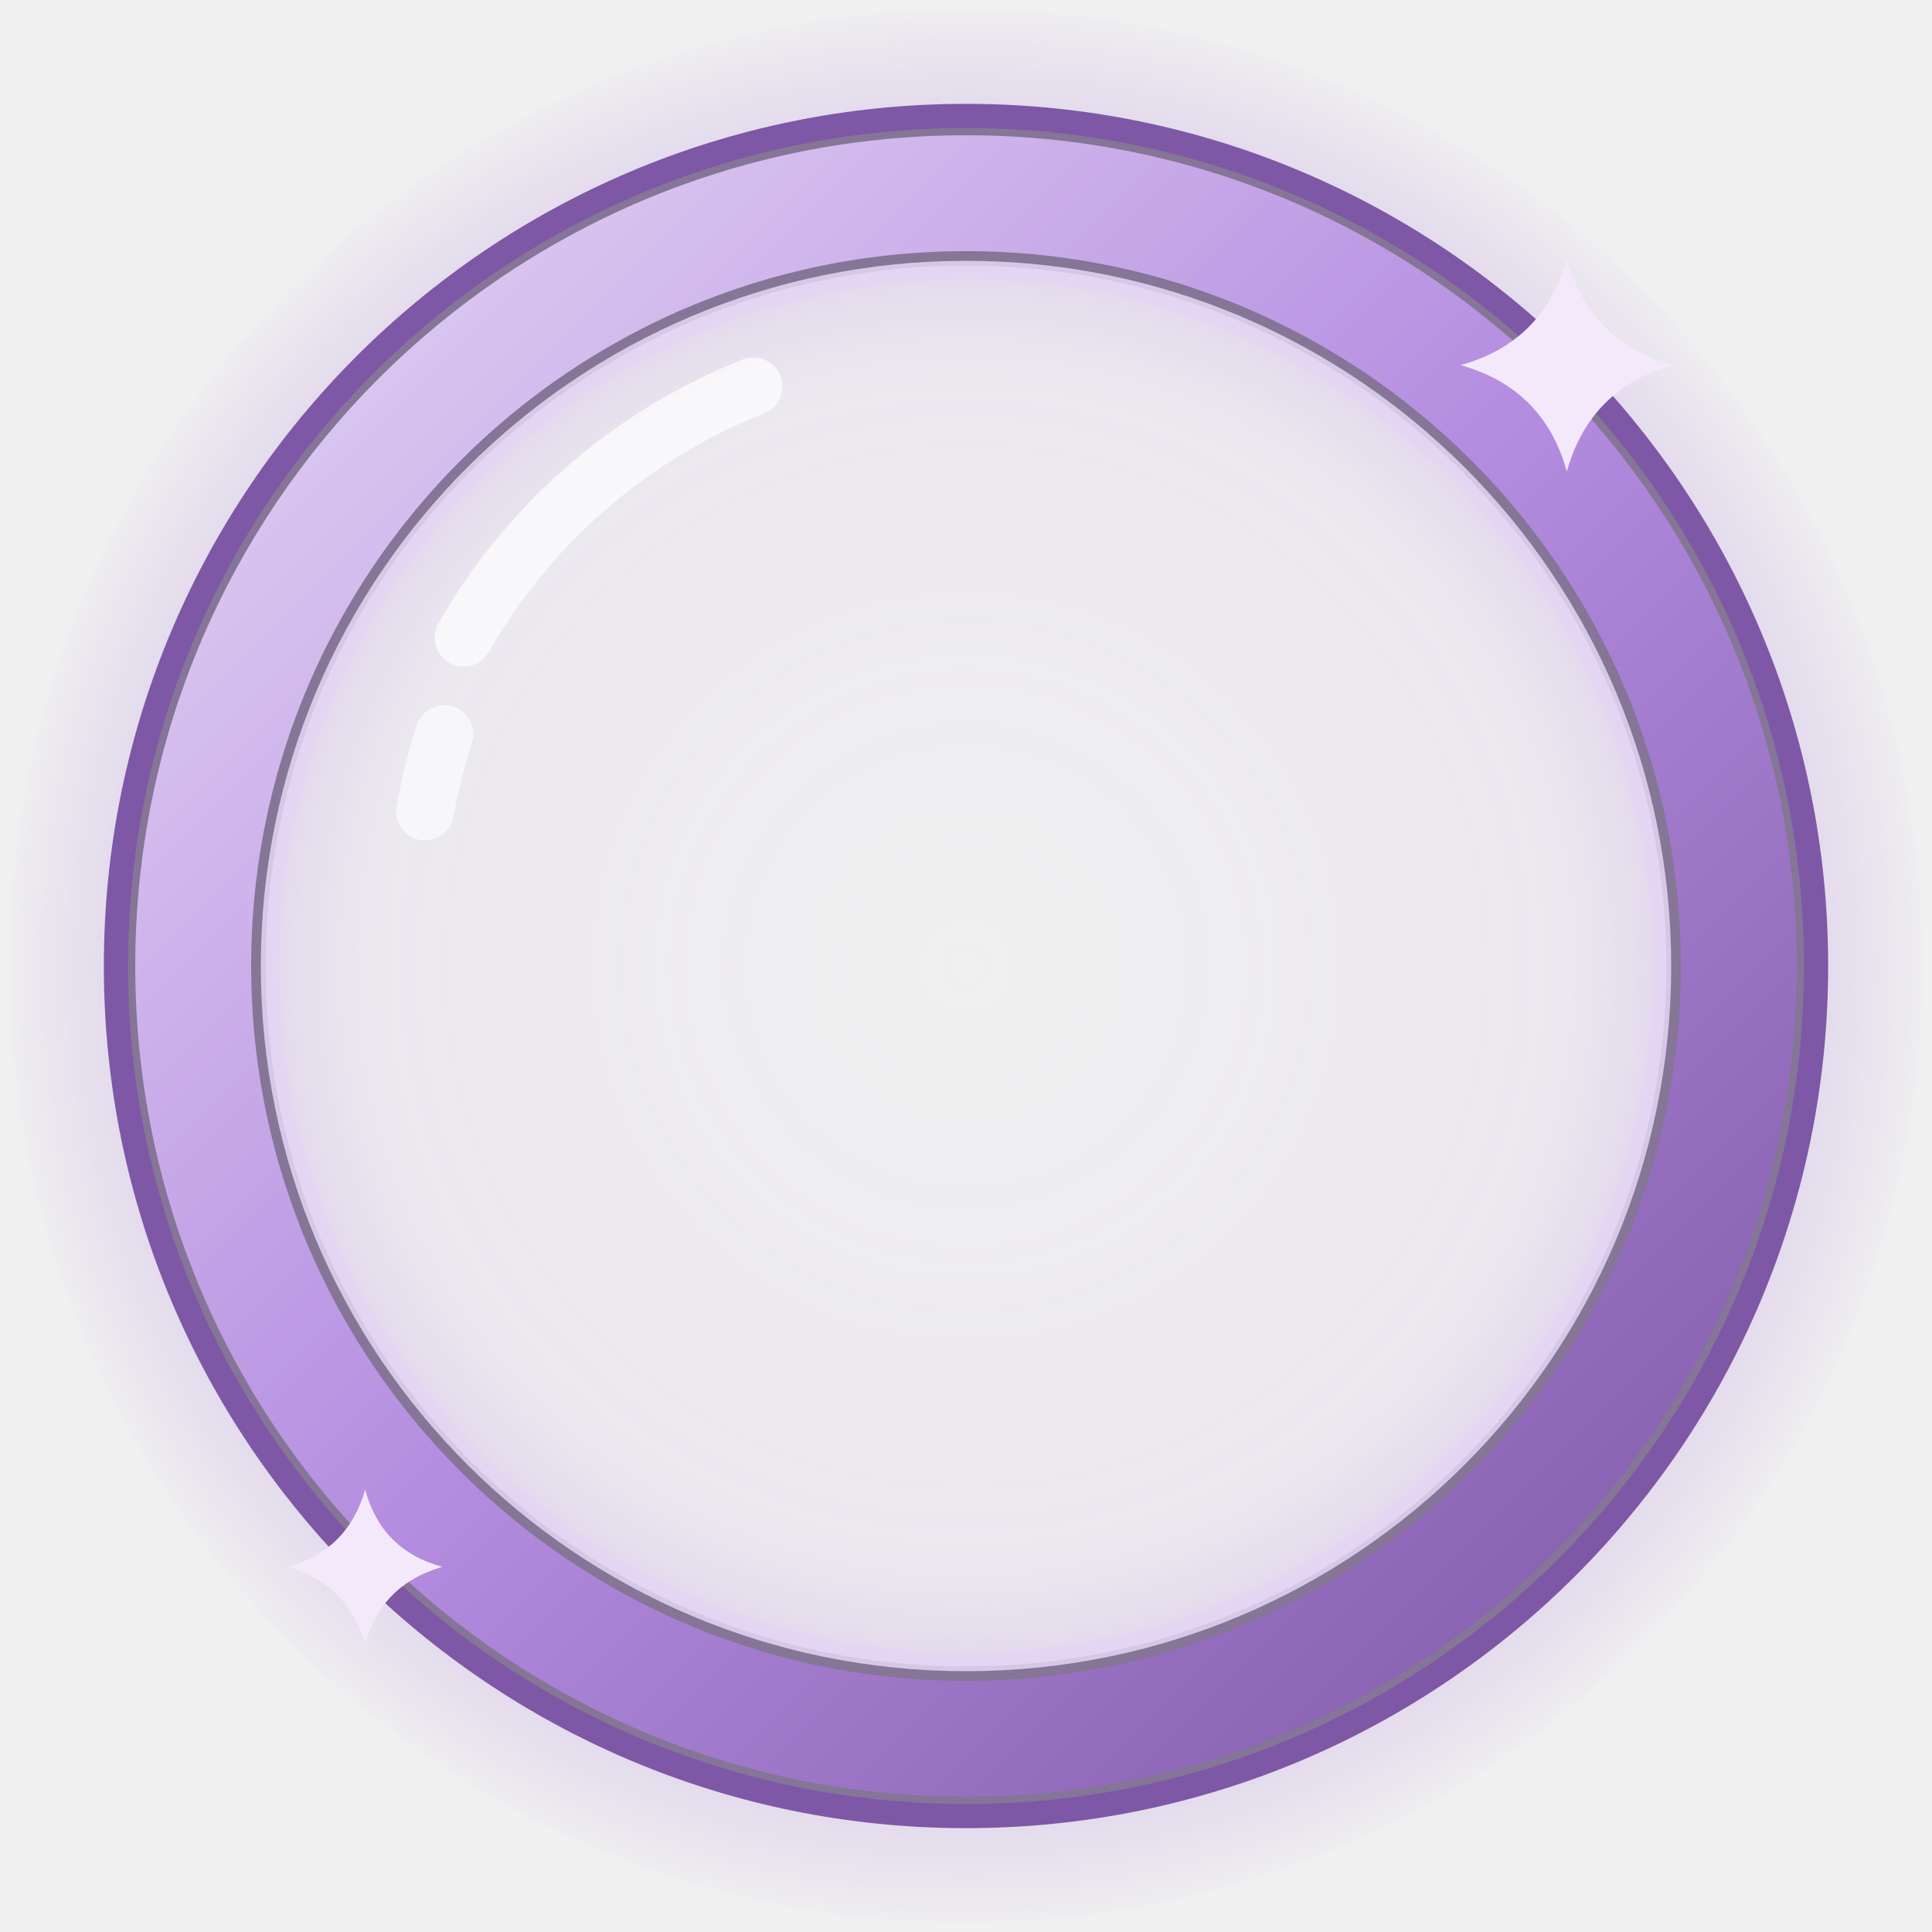
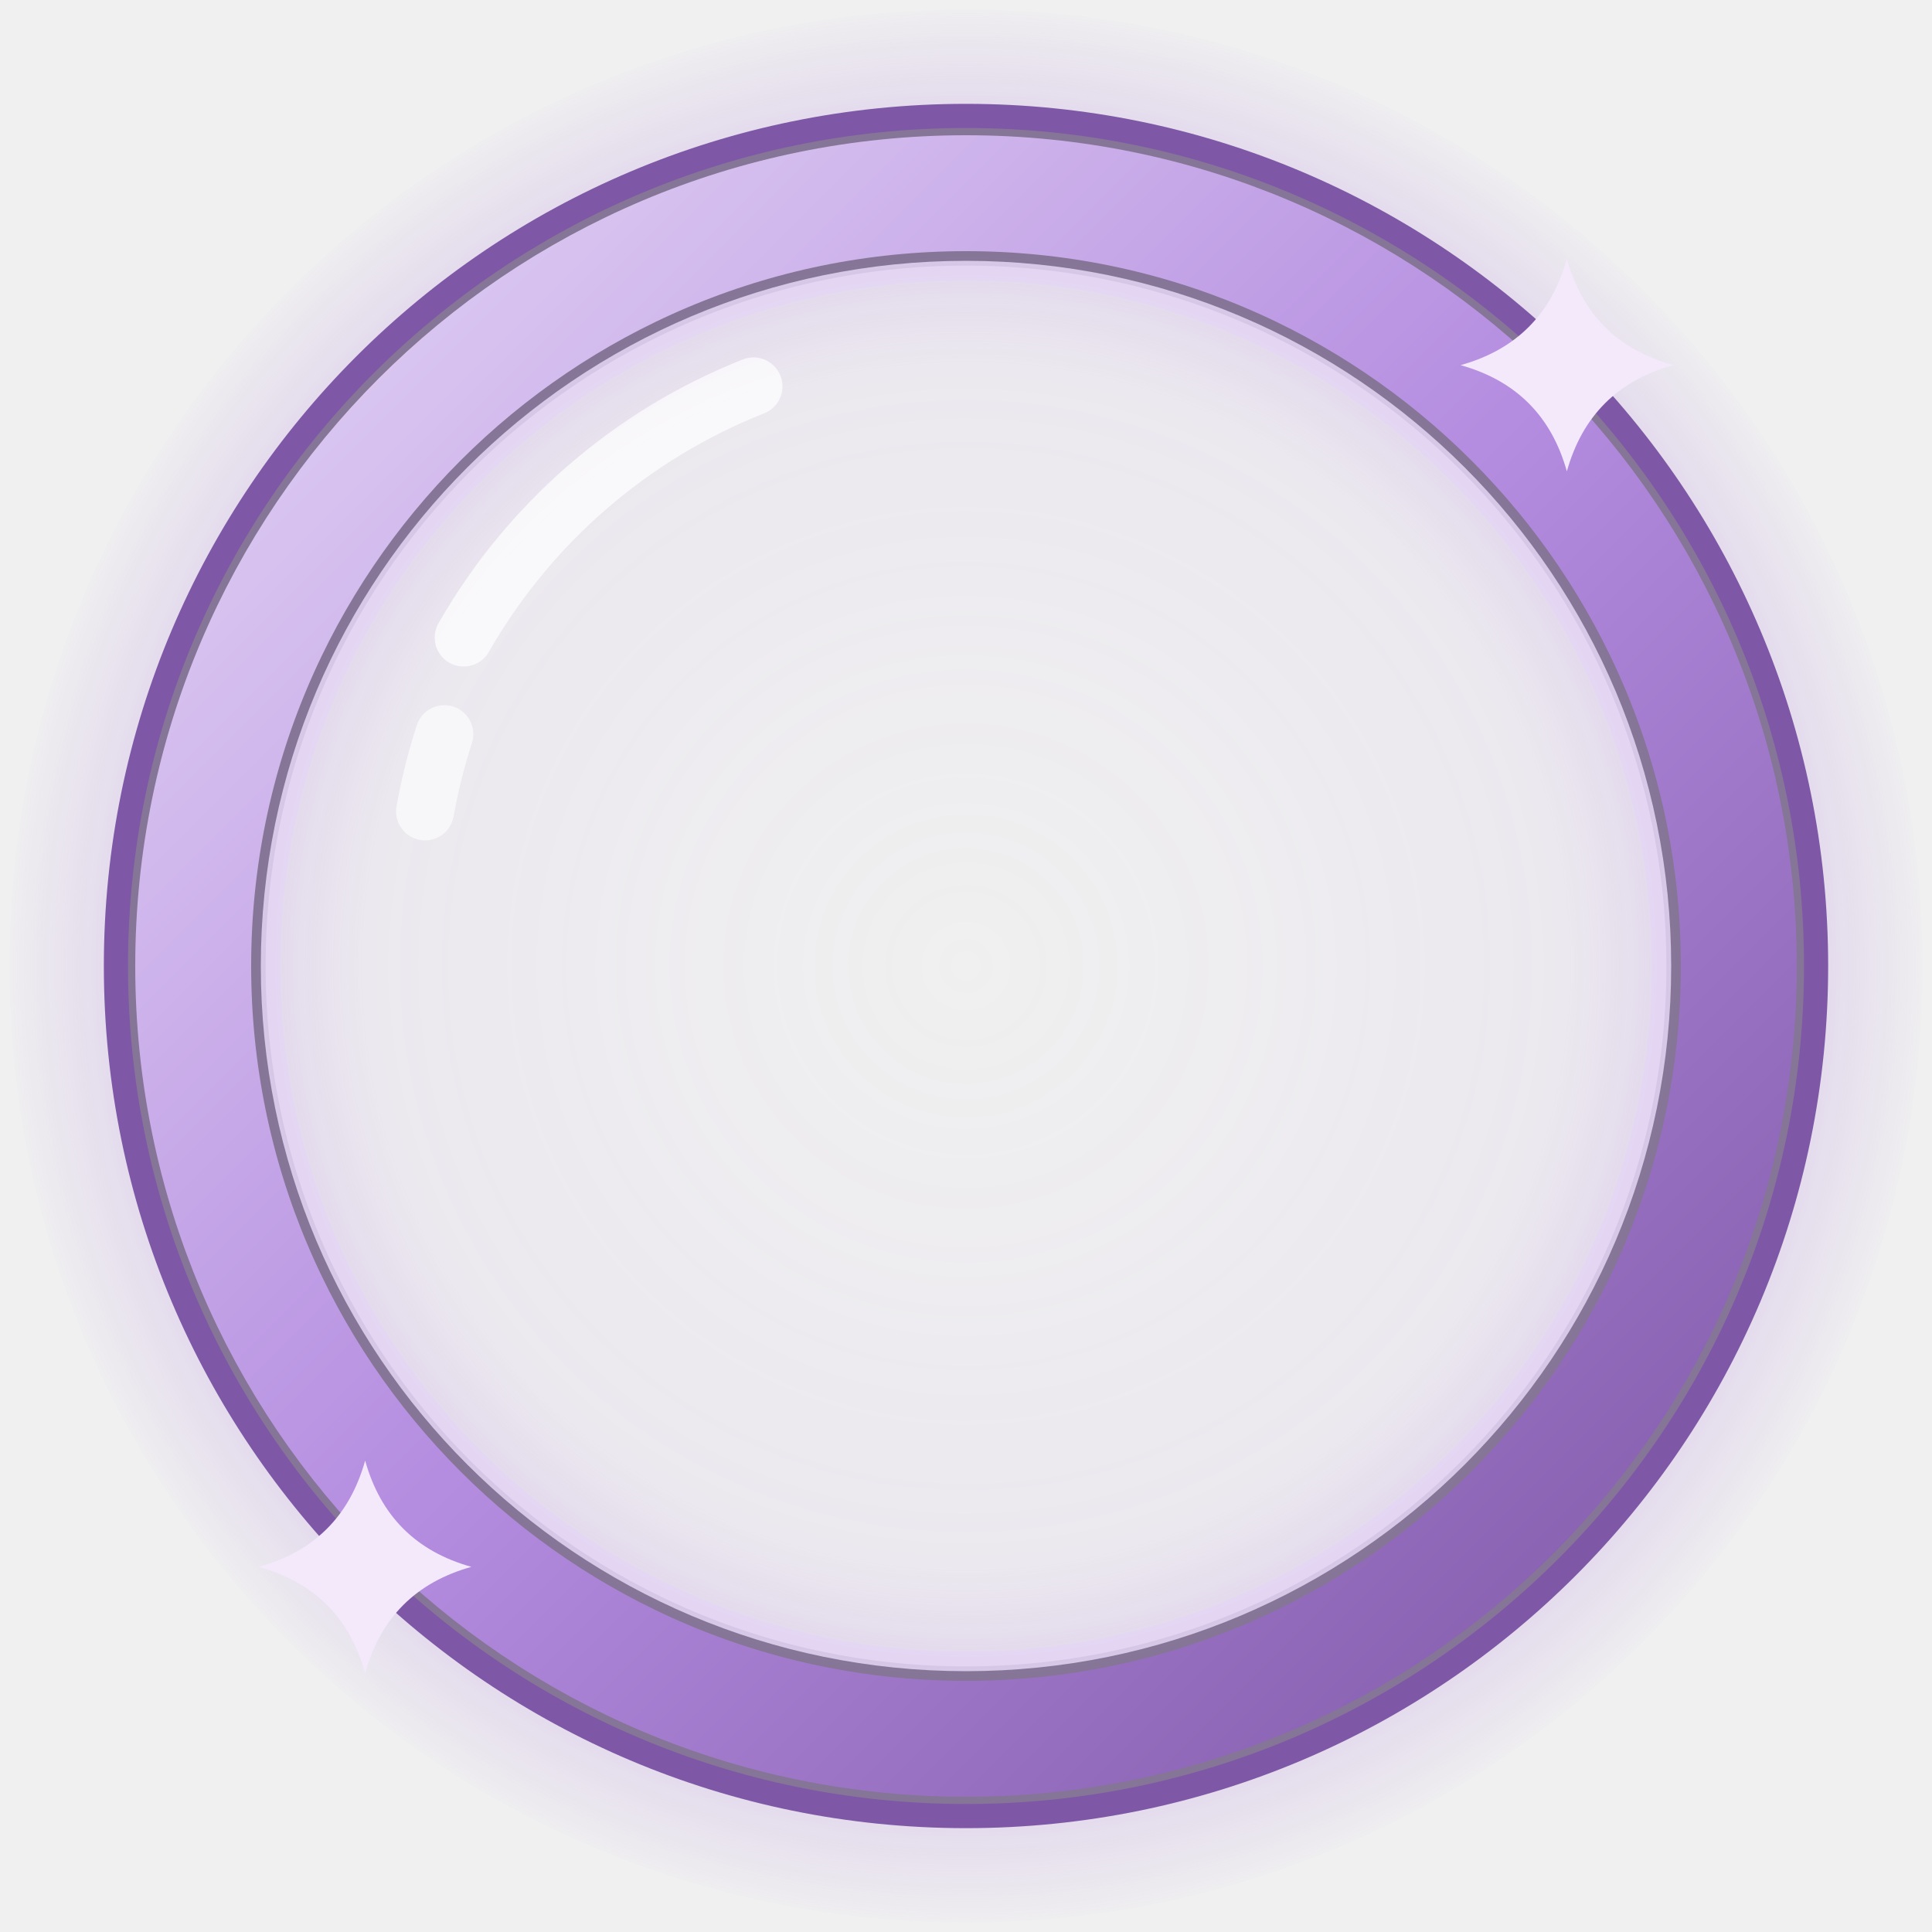
<svg xmlns="http://www.w3.org/2000/svg" viewBox="0 0 200 200" width="200" height="200">
+   <style>
+   .tw{animation:tw 3.2s ease-in-out infinite}
+   .tw2{animation:tw 4.6s ease-in-out infinite .8s}
+   .tw3{animation:tw 2.6s ease-in-out infinite 1.6s}
+   .fl{transform-box:fill-box;transform-origin:50% 100%;animation:fl 1.6s ease-in-out infinite}
+   .glow{animation:gl 3.4s ease-in-out infinite}
+   .drift{animation:dr 14s ease-in-out infinite alternate}
+   .bob{transform-box:fill-box;transform-origin:50% 50%;animation:bob 5s ease-in-out infinite}
+   .shim{animation:sh 7s ease-in-out infinite 1s}
+   .spin{transform-box:fill-box;transform-origin:50% 50%;animation:spin 40s linear infinite}
+   @keyframes tw{0%,100%{opacity:1}50%{opacity:.35}}
+   @keyframes fl{0%,100%{transform:scale(1,1) rotate(0)}30%{transform:scale(.94,1.07) rotate(-2deg)}65%{transform:scale(1.04,.95) rotate(2deg)}}
+   @keyframes gl{0%,100%{opacity:.95}50%{opacity:.7}}
+   @keyframes dr{from{transform:translateX(-18px)}to{transform:translateX(18px)}}
+   @keyframes bob{0%,100%{transform:translateY(0)}50%{transform:translateY(-6px)}}
+   @keyframes sh{0%{transform:translateX(0) skewX(-18deg)}28%,100%{transform:translateX(1000px) skewX(-18deg)}}
+   @keyframes spin{to{transform:rotate(360deg)}}
+   @media (prefers-reduced-motion:reduce){.tw,.tw2,.tw3,.fl,.glow,.drift,.bob,.shim,.spin{animation:none}.shim{opacity:0}}
+ </style>
  <defs>
    <radialGradient id="kt_s" cx="0.5" cy="0.5" r="0.5">
      <stop offset="0" stop-color="#B48CE0" stop-opacity="0.0" />
      <stop offset="0.62" stop-color="#B48CE0" stop-opacity="0.08" />
      <stop offset="0.8" stop-color="#B48CE0" stop-opacity="0.35" />
      <stop offset="1" stop-color="#B48CE0" stop-opacity="0" />
    </radialGradient>
    <linearGradient id="kt_r" x1="0" y1="0" x2="1" y2="1">
      <stop offset="0" stop-color="#E4D6F5" />
      <stop offset="0.5" stop-color="#B48CE0" />
      <stop offset="1" stop-color="#7E57A6" />
    </linearGradient>
  </defs>
-   <circle cx="100" cy="100" r="99" fill="url(#kt_s)" />
+   <style>.kt_spin{transform-box:fill-box;transform-origin:50% 50%;animation:kt_spink 16s linear infinite}@keyframes kt_spink{to{transform:rotate(360deg)}}@media (prefers-reduced-motion:reduce){.kt_spin{animation:none}}</style>
+   <circle cx="100" cy="100" r="99" fill="url(#kt_s)" class="glow" />
  <circle cx="100" cy="100" r="80" fill="none" stroke="#3A2550" stroke-width="15" opacity=".55" />
  <circle cx="100" cy="100" r="80" fill="none" stroke="url(#kt_r)" stroke-width="12" />
  <circle cx="100" cy="100" r="72" fill="none" stroke="#E4D6F5" stroke-width="2" opacity=".85" />
  <circle cx="100" cy="100" r="88" fill="none" stroke="#7E57A6" stroke-width="2.5" />
  <path d="M48,66 A60,60 0 0,1 78,40" fill="none" stroke="#FFFFFF" stroke-width="6" stroke-linecap="round" opacity=".7" />
  <path d="M44,84 A60,60 0 0,1 46,76" fill="none" stroke="#FFFFFF" stroke-width="6" stroke-linecap="round" opacity=".6" />
-   <path d="M162.2,26.8 Q164.6,35.4 173.2,37.8 Q164.6,40.2 162.2,48.8 Q159.8,40.2 151.2,37.8 Q159.8,35.4 162.2,26.8 Z" fill="#F3E9FB" class="" />
-   <path d="M37.8,154.2 Q39.5,160.5 45.8,162.2 Q39.5,164.0 37.8,170.2 Q36.0,164.0 29.8,162.2 Q36.0,160.5 37.8,154.2 Z" fill="#F3E9FB" class="" />
+   <g transform="translate(100,100)">
+     <g class="kt_spin">
+       <path d="M62.2,-73.2 Q64.6,-64.6 73.2,-62.2 Q64.6,-59.8 62.2,-51.2 Q59.8,-59.8 51.2,-62.2 Q59.8,-64.6 62.2,-73.2 Z" fill="#F3E9FB" class="" />
+       <path d="M-62.2,51.2 Q-59.8,59.8 -51.2,62.2 Q-59.8,64.6 -62.2,73.2 Q-64.6,64.6 -73.2,62.2 Q-64.6,59.8 -62.2,51.2 Z" fill="#F3E9FB" class="" />
+     </g>
+   </g>
</svg>
